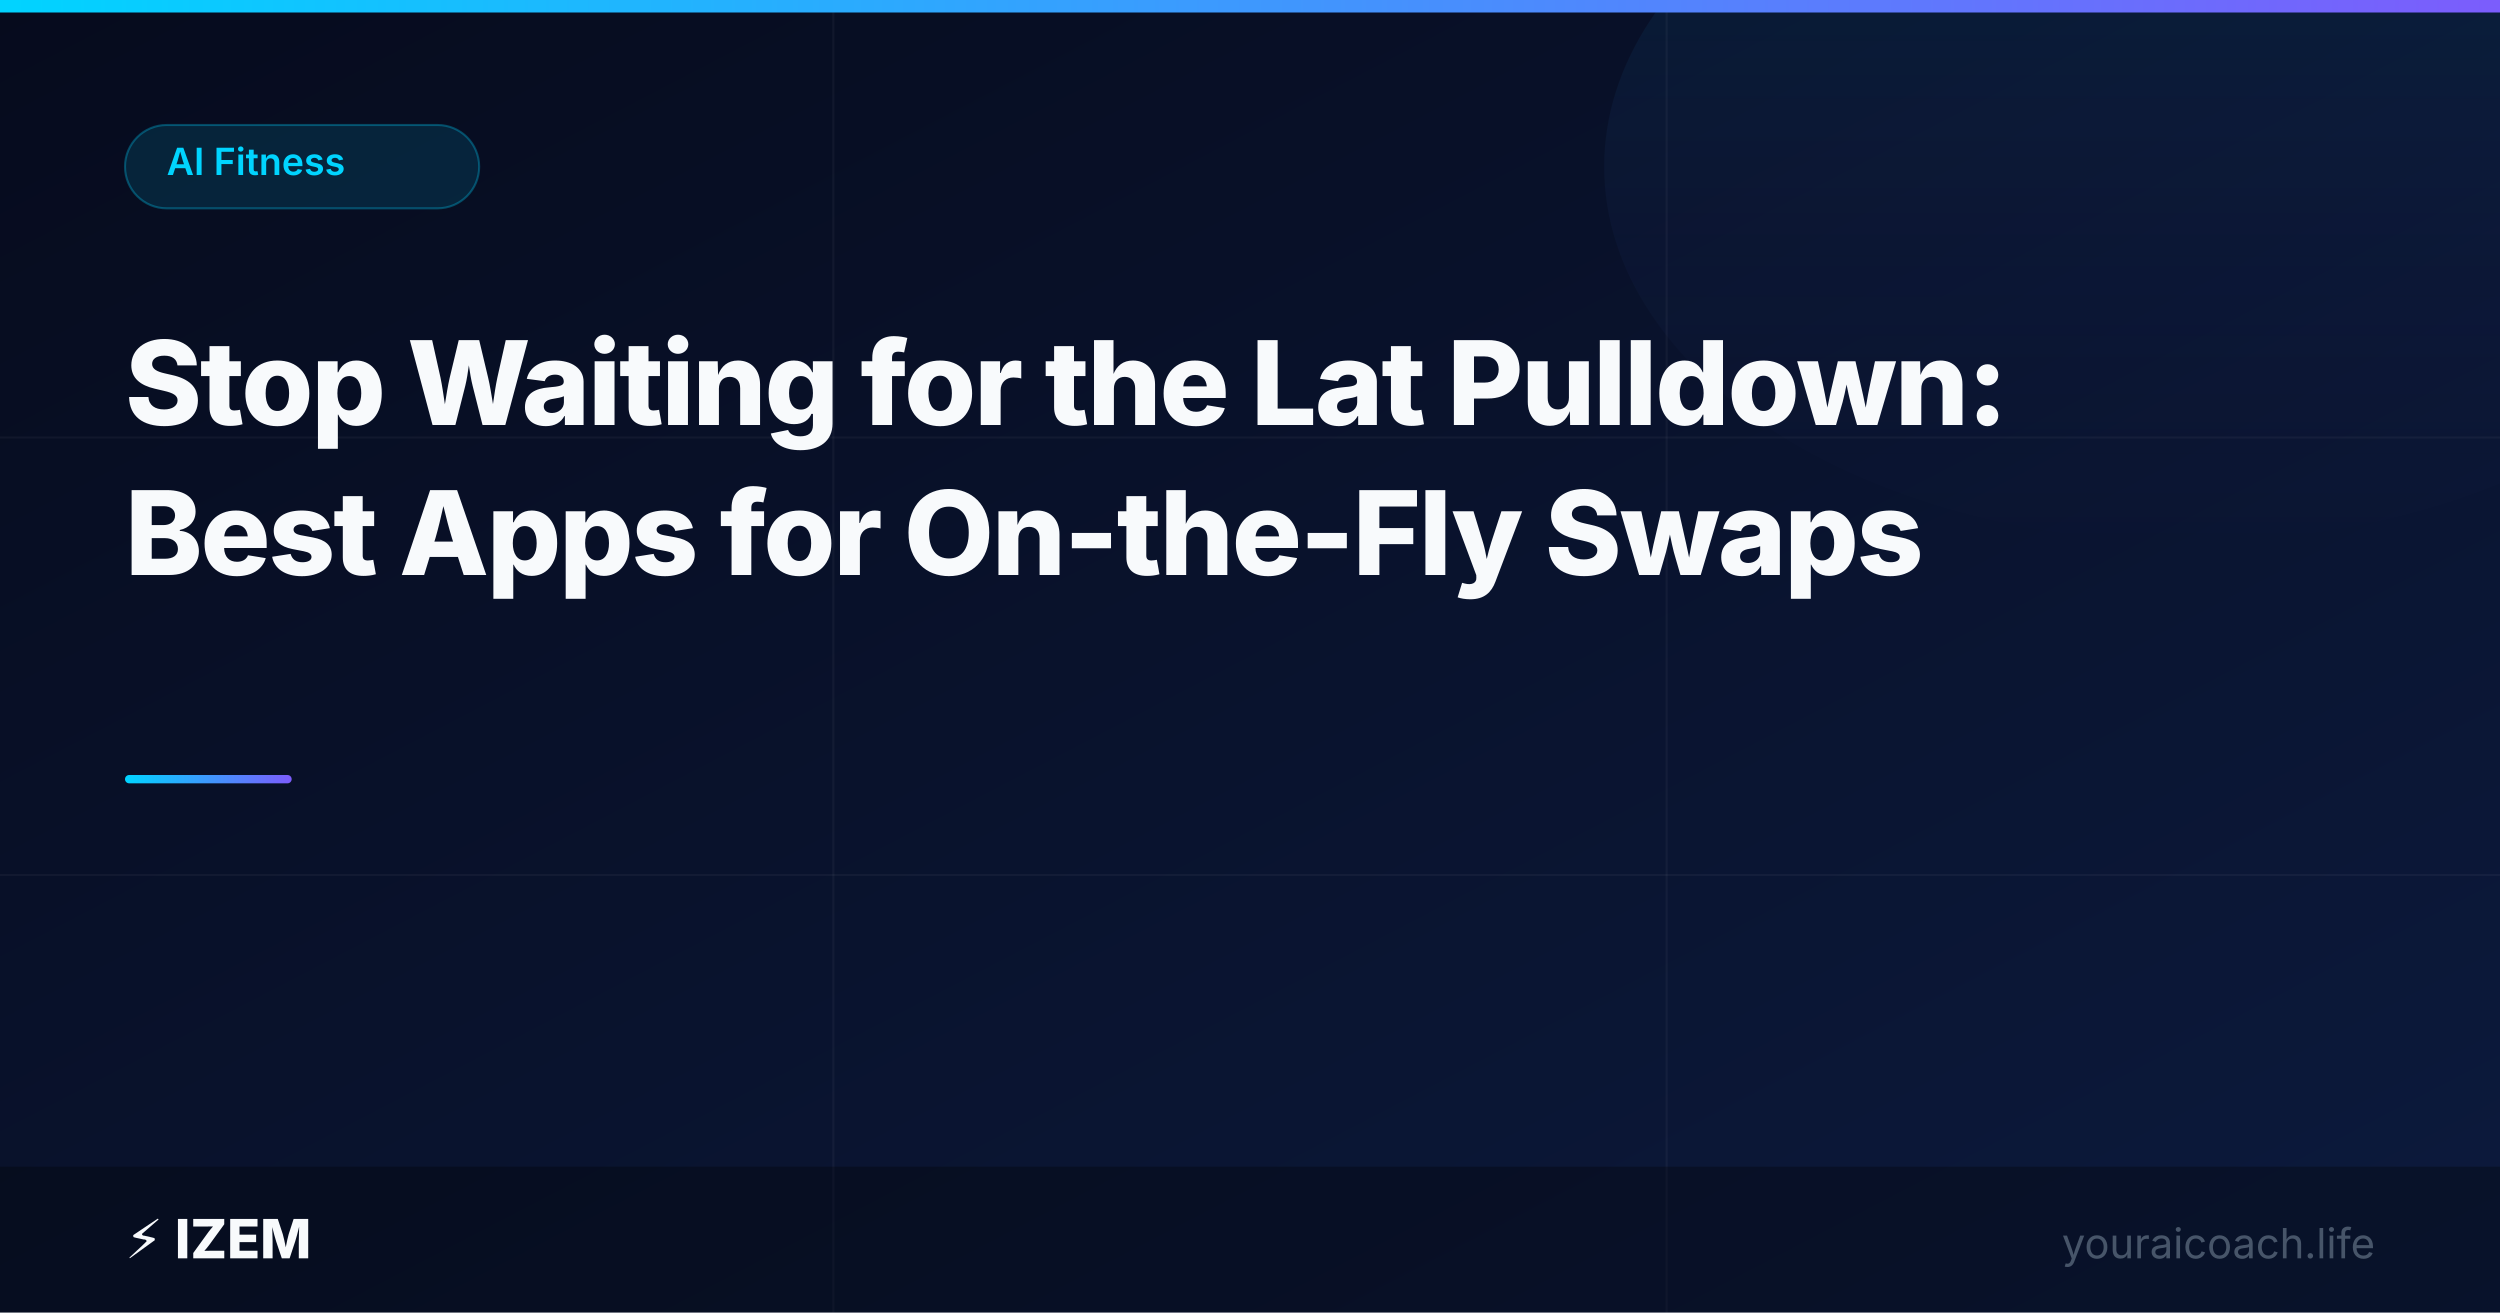
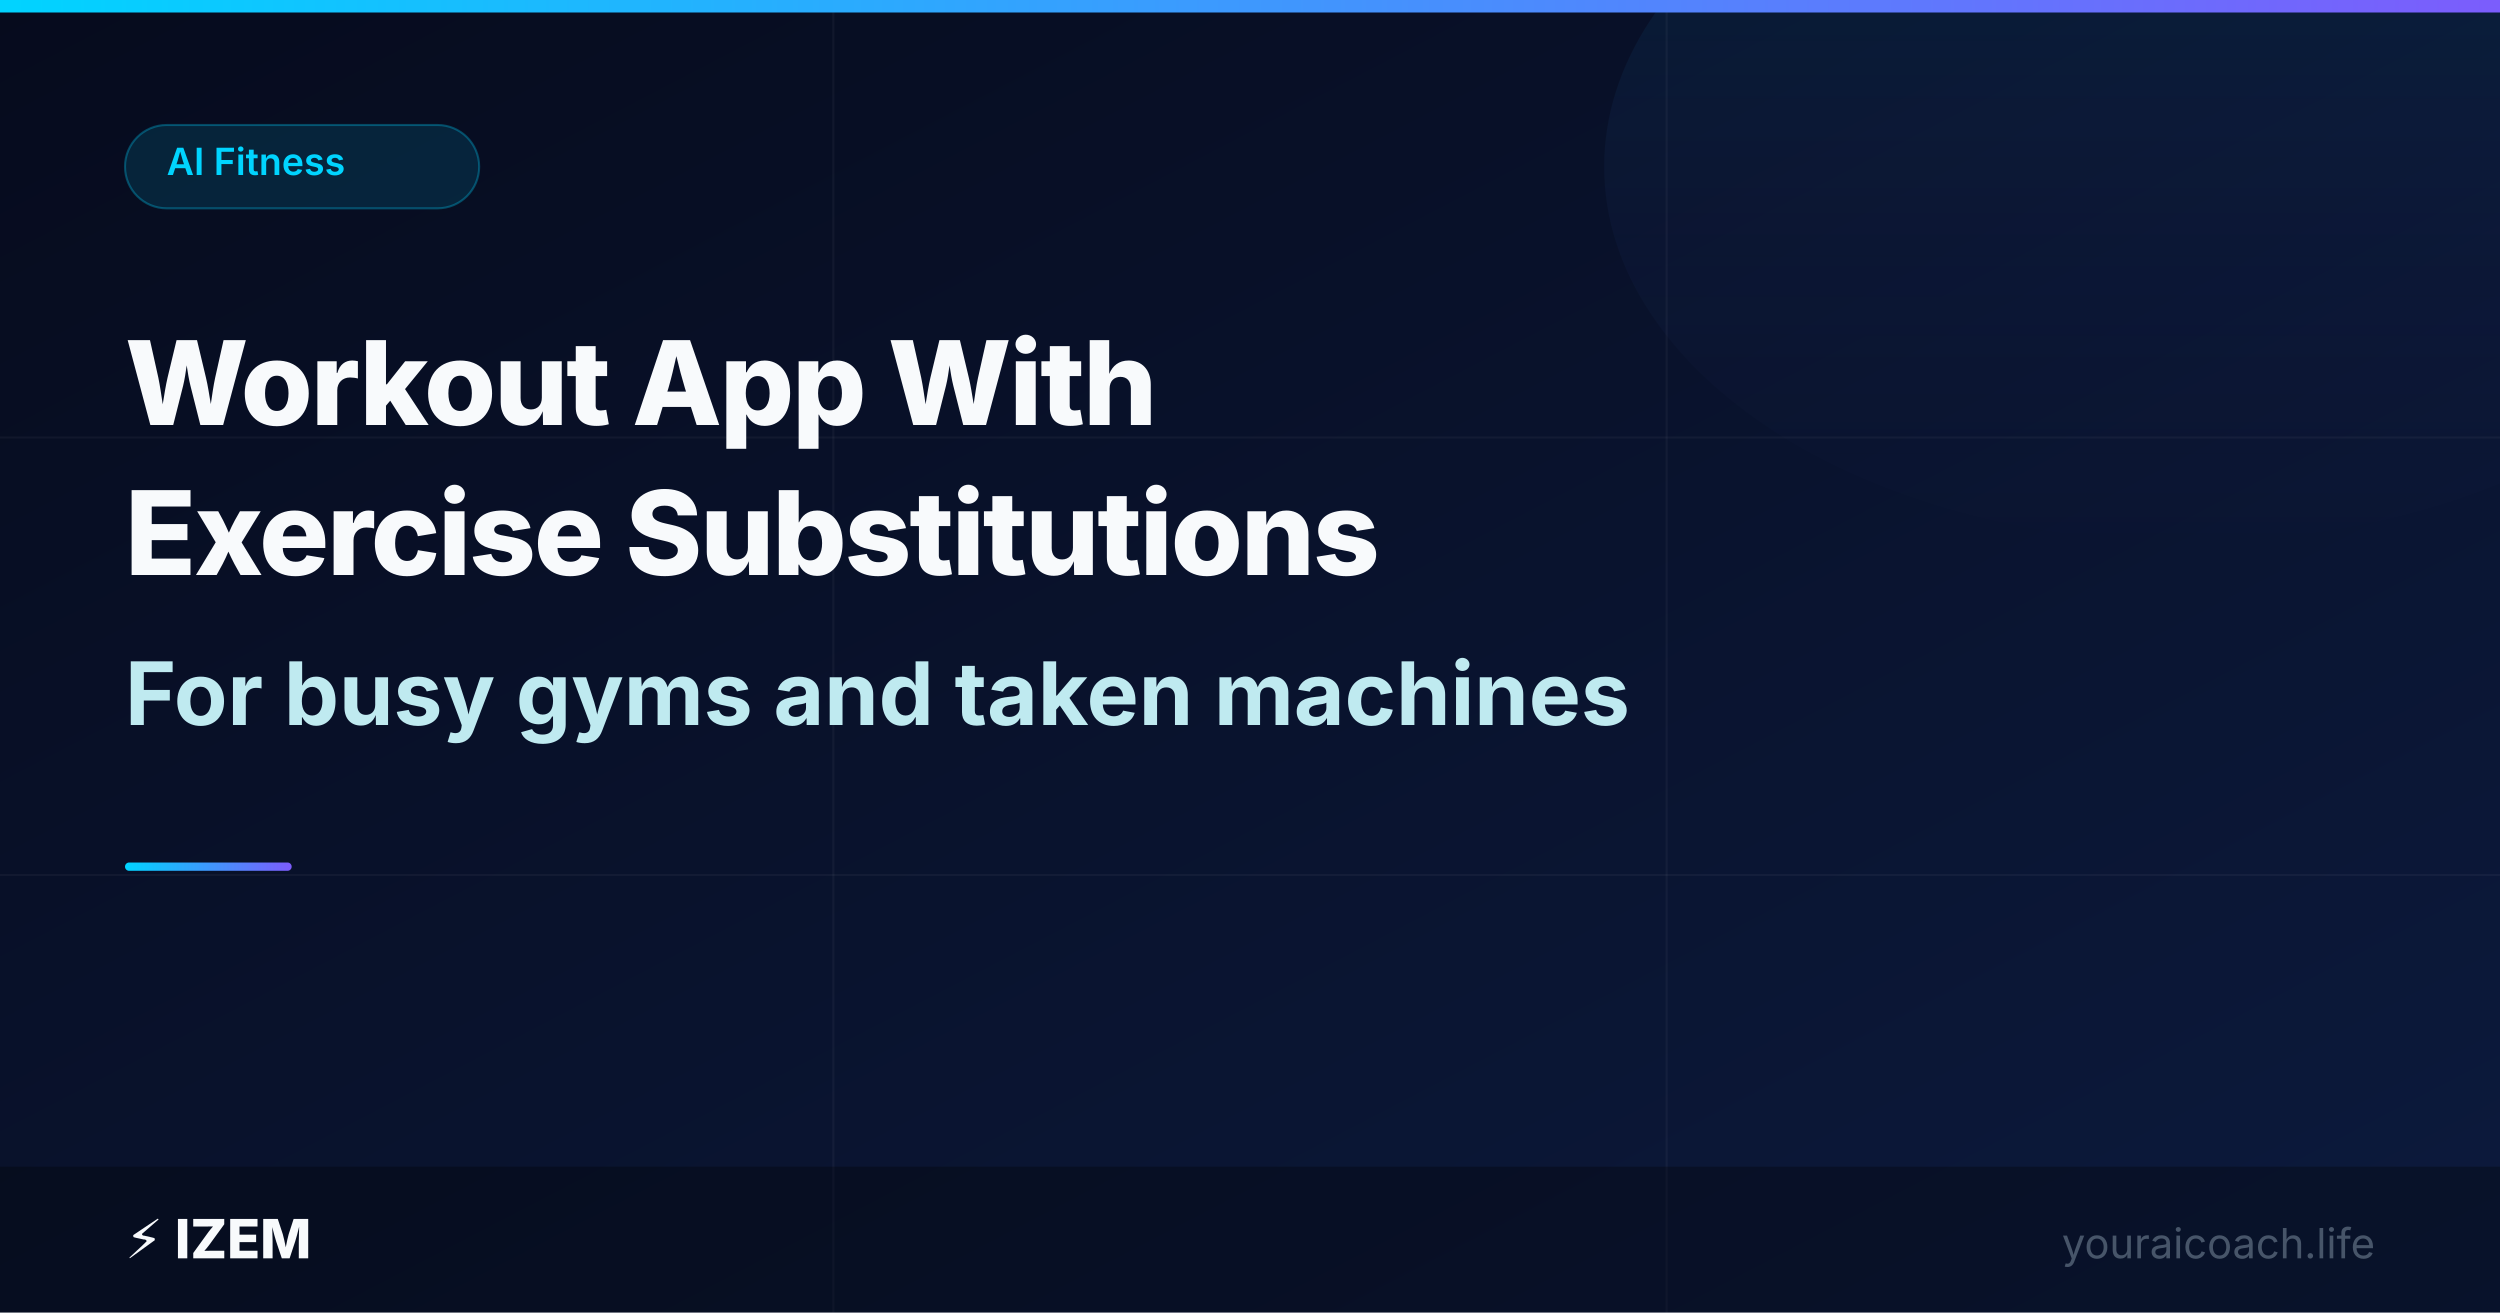
<svg xmlns="http://www.w3.org/2000/svg" width="1200" height="630" viewBox="0 0 1200 630">
  <defs>
    <linearGradient id="bg" x1="0%" y1="0%" x2="100%" y2="100%">
      <stop offset="0%" style="stop-color:#060B1D" />
      <stop offset="100%" style="stop-color:#0C1A3D" />
    </linearGradient>
    <linearGradient id="accent" x1="0%" y1="0%" x2="100%" y2="0%">
      <stop offset="0%" style="stop-color:#00D4FF" />
      <stop offset="100%" style="stop-color:#7C5CFC" />
    </linearGradient>
    <linearGradient id="glow" x1="0%" y1="0%" x2="0%" y2="100%">
      <stop offset="0%" style="stop-color:#00D4FF;stop-opacity:0.15" />
      <stop offset="100%" style="stop-color:#7C5CFC;stop-opacity:0" />
    </linearGradient>
  </defs>
  <rect width="1200" height="630" fill="url(#bg)" />
  <ellipse cx="1050" cy="80" rx="280" ry="180" fill="url(#glow)" opacity="0.6" />
  <line x1="0" y1="210" x2="1200" y2="210" stroke="rgba(255,255,255,0.04)" stroke-width="1" />
  <line x1="0" y1="420" x2="1200" y2="420" stroke="rgba(255,255,255,0.04)" stroke-width="1" />
  <line x1="400" y1="0" x2="400" y2="630" stroke="rgba(255,255,255,0.04)" stroke-width="1" />
  <line x1="800" y1="0" x2="800" y2="630" stroke="rgba(255,255,255,0.04)" stroke-width="1" />
  <rect x="0" y="0" width="1200" height="6" fill="url(#accent)" />
  <rect x="60" y="60" width="170" height="40" rx="20" fill="rgba(0,212,255,0.12)" stroke="rgba(0,212,255,0.3)" stroke-width="1" />
  <text x="80" y="84" font-family="system-ui,-apple-system,sans-serif" font-size="18" font-weight="600" fill="#00D4FF">AI Fitness</text>
-   <text x="60" y="204" font-family="system-ui,-apple-system,sans-serif" font-size="56" font-weight="800" fill="#F8FAFC" letter-spacing="-1">Stop Waiting for the Lat Pulldown:</text>
-   <text x="60" y="276" font-family="system-ui,-apple-system,sans-serif" font-size="56" font-weight="800" fill="#F8FAFC" letter-spacing="-1">Best Apps for On-the-Fly Swaps</text>
+   <text x="60" y="204" font-family="system-ui,-apple-system,sans-serif" font-size="56" font-weight="800" fill="#F8FAFC" letter-spacing="-1">Workout App With</text>
+   <text x="60" y="276" font-family="system-ui,-apple-system,sans-serif" font-size="56" font-weight="800" fill="#F8FAFC" letter-spacing="-1">Exercise Substitutions</text>
+   <text x="60" y="348" font-family="system-ui,-apple-system,sans-serif" font-size="42" font-weight="700" fill="#BFEAF0">For busy gyms and taken machines</text>
  <rect x="0" y="560" width="1200" height="70" fill="rgba(0,0,0,0.3)" />
  <text x="60" y="604" font-family="system-ui,-apple-system,sans-serif" font-size="26" font-weight="800" fill="#F8FAFC">⚡ IZEM</text>
  <text x="1140" y="604" font-family="system-ui,-apple-system,sans-serif" font-size="20" fill="#475569" text-anchor="end">youraicoach.life</text>
-   <rect x="60" y="372" width="80" height="4" rx="2" fill="url(#accent)" />
+   <rect x="60" y="414" width="80" height="4" rx="2" fill="url(#accent)" />
</svg>
